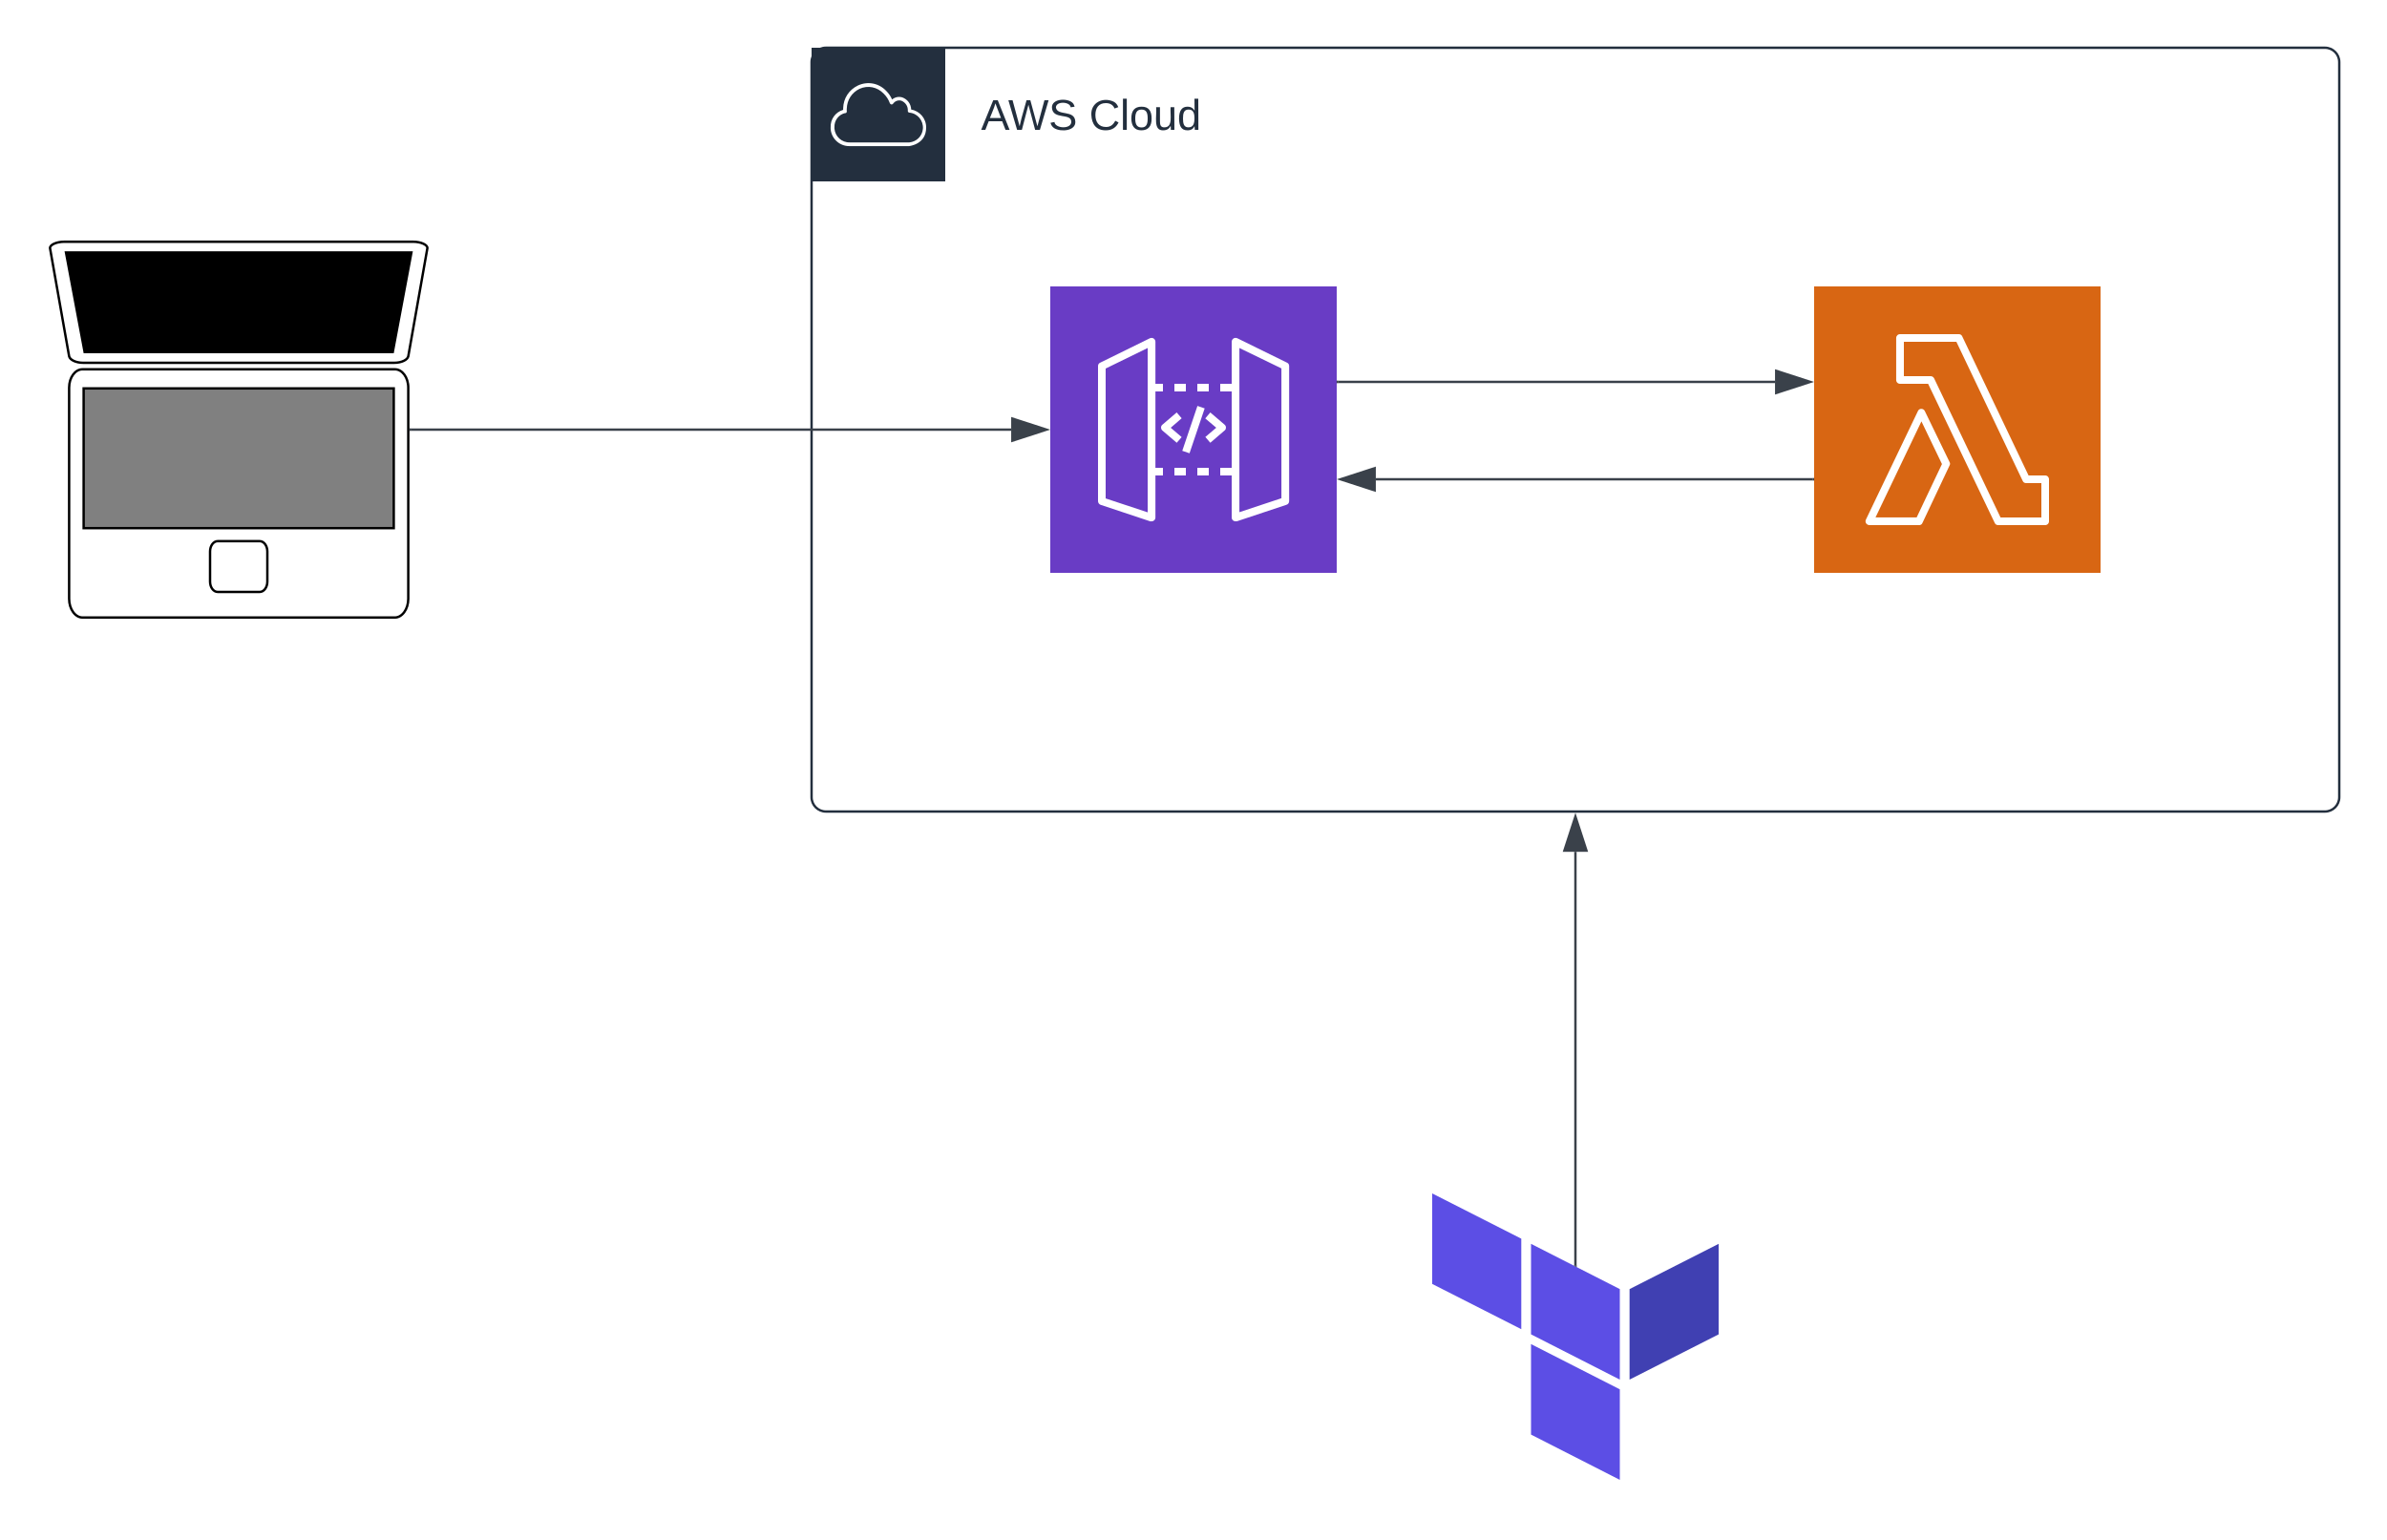
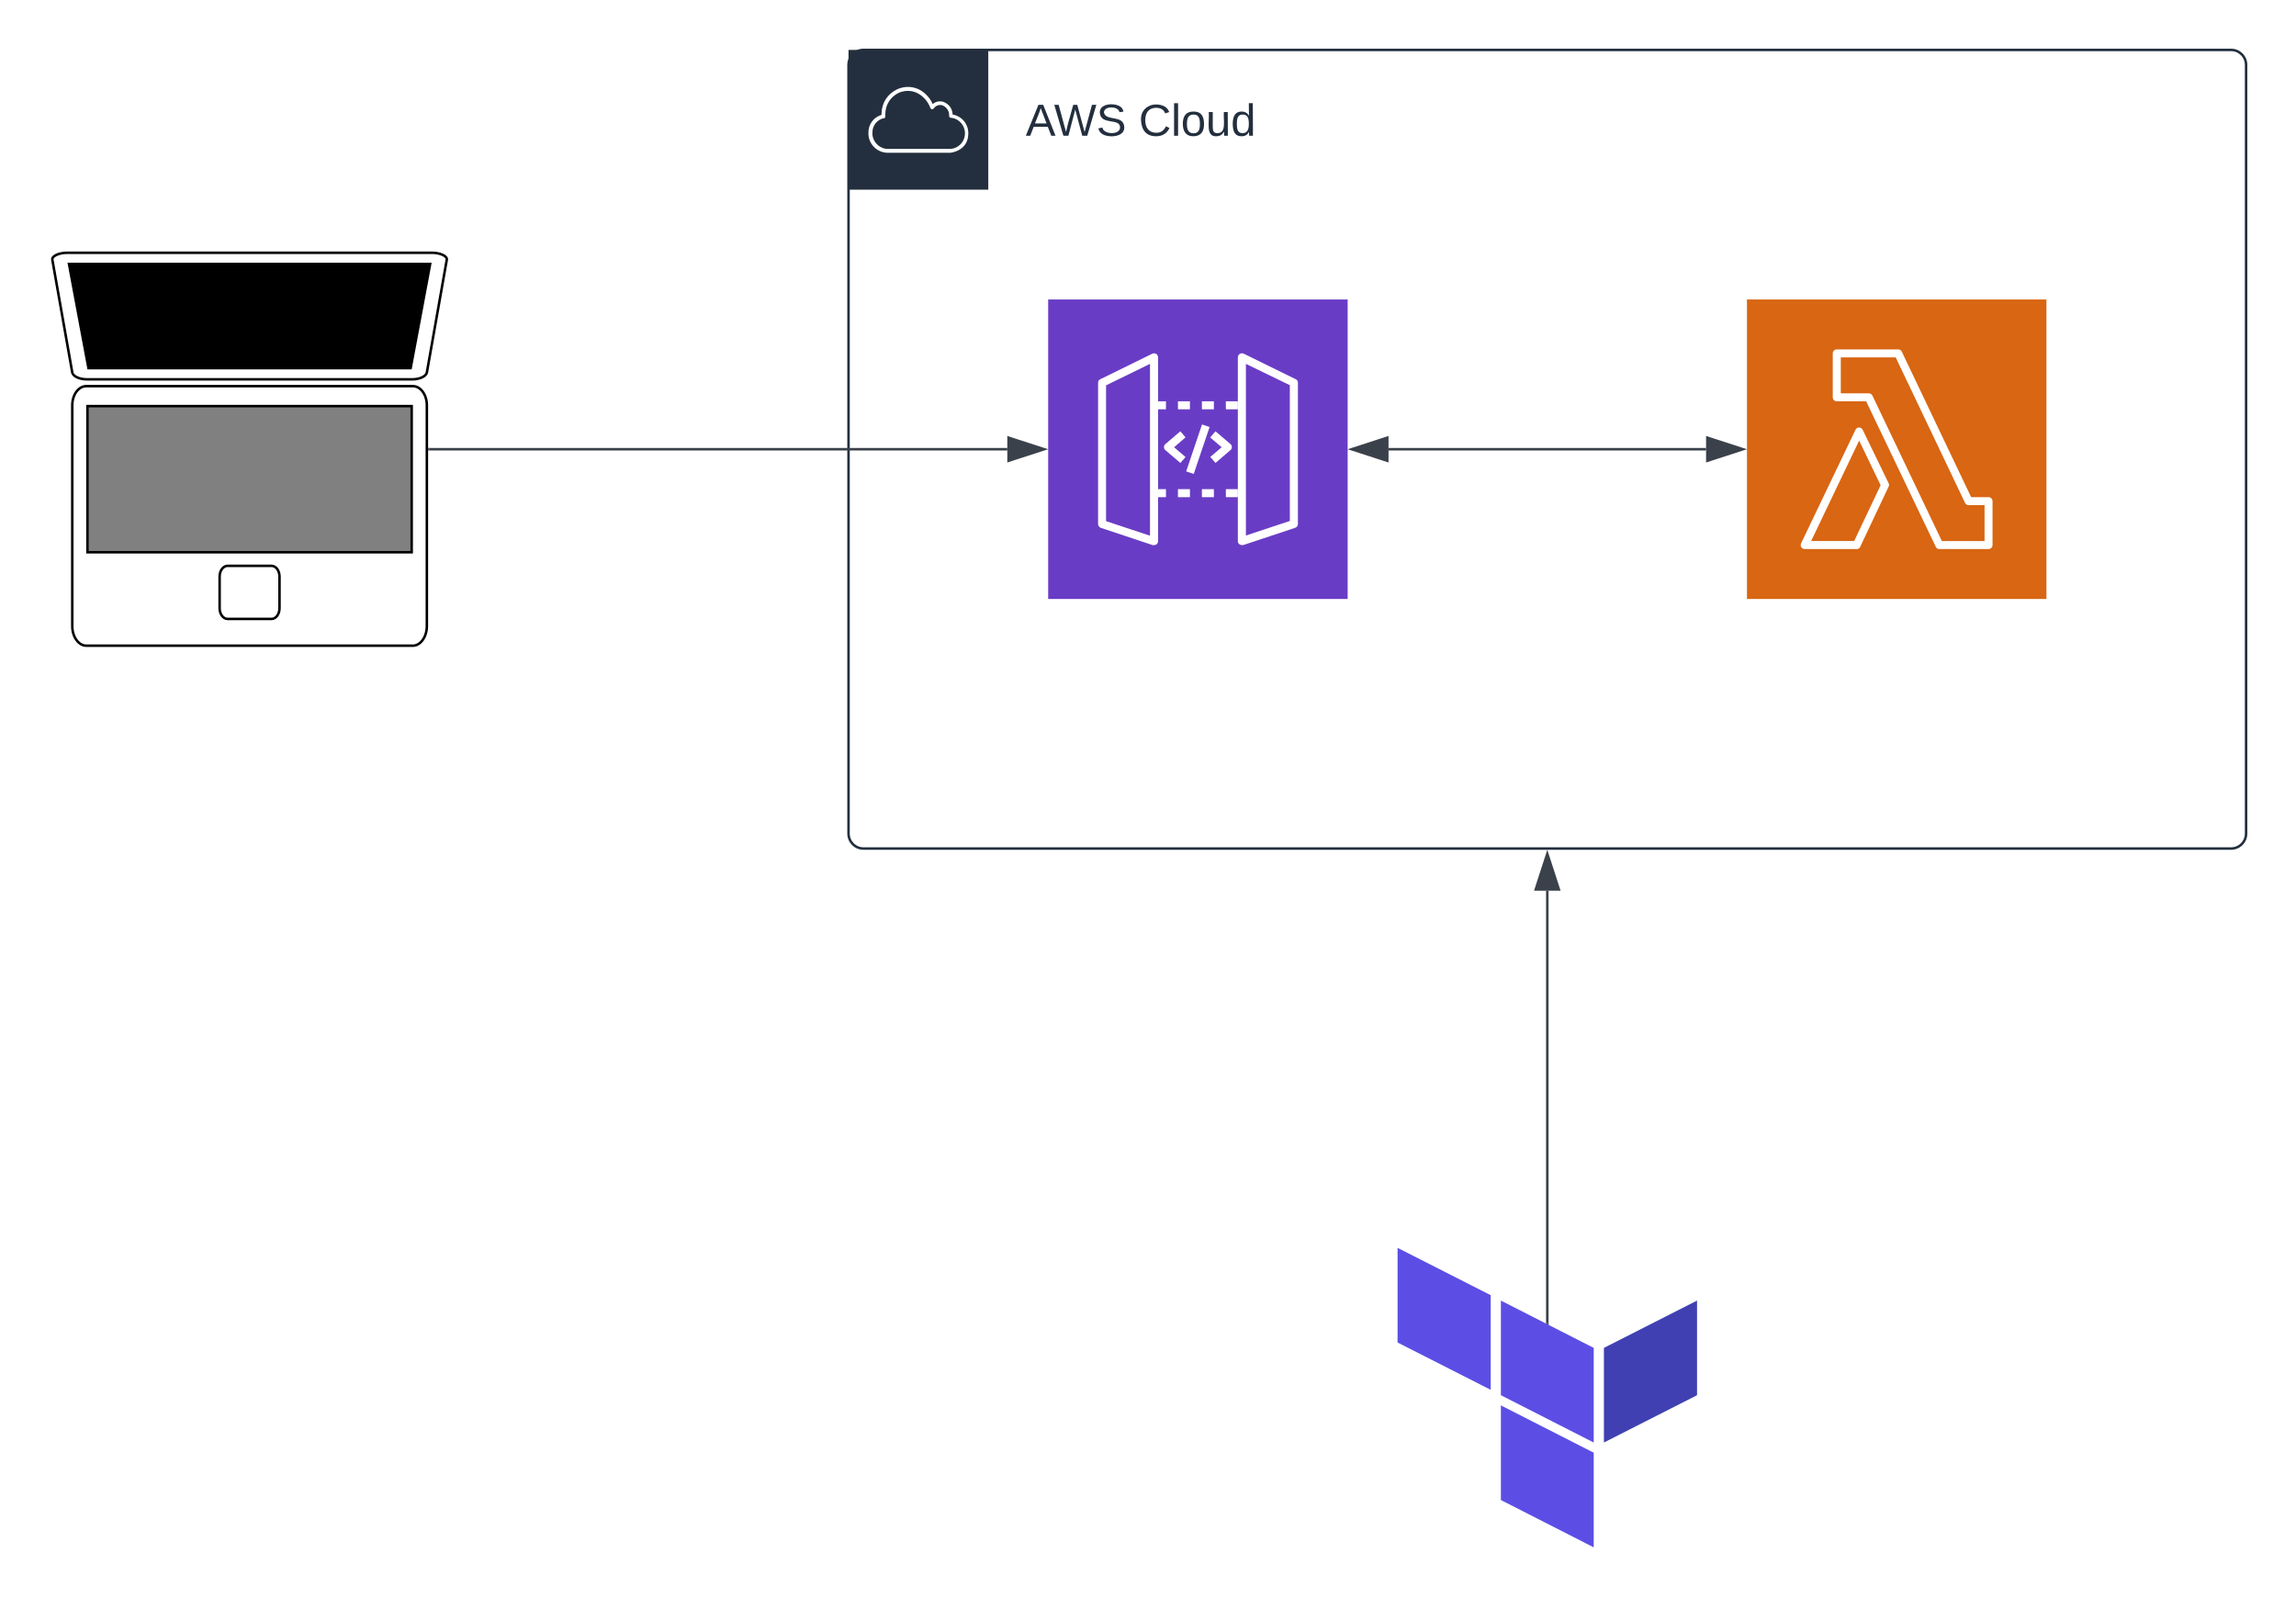
- <svg xmlns="http://www.w3.org/2000/svg" xmlns:ns1="lucid" xmlns:xlink="http://www.w3.org/1999/xlink" width="1000" height="645">
+ <svg xmlns="http://www.w3.org/2000/svg" xmlns:ns1="lucid" xmlns:xlink="http://www.w3.org/1999/xlink" width="920" height="645">
  <g transform="translate(-300 -460)" ns1:page-tab-id="0_0">
    <path d="M0 0h1760v1360H0z" fill="#fff" />
-     <path d="M640 486a6 6 0 0 1 6-6h628a6 6 0 0 1 6 6v308a6 6 0 0 1-6 6H646a6 6 0 0 1-6-6z" stroke="#232f3e" fill="#fff" fill-opacity="0" />
+     <path d="M640 486a6 6 0 0 1 6-6h548a6 6 0 0 1 6 6v308a6 6 0 0 1-6 6H646a6 6 0 0 1-6-6z" stroke="#232f3e" fill="#fff" fill-opacity="0" />
    <path d="M640 480h56v56h-56v-56z" stroke="#fff" stroke-opacity="0" fill="#232f3e" />
    <path d="M680.88 521.22h-25c-4.13.05-7.57-3.1-7.9-7.2v-.64c-.15-3.4 1.97-6.38 5.25-7.36v-.66c.12-4.22 2.44-7.75 6.24-9.57 4.13-1.86 8.73-.96 11.8 2.3 1.1 1.1 1.85 2.2 2.45 3.6 1.2-1 2.72-1.32 4.24-.9 2.24.8 3.68 2.74 3.76 5.1 3.68.65 6.32 3.8 6.28 7.56 0 7.07-7.04 7.73-7.12 7.76zm-26.7-13.88c-2.83.6-4.75 3.14-4.6 6.04v.53c.3 3.33 3.1 5.84 6.4 5.76h24.98c3.04-.3 5.4-2.64 5.68-5.7.28-3.43-2.24-6.5-5.68-6.78-.44-.05-.72-.44-.64-.87.08-1.83-1-3.44-2.72-4.13-1.32-.37-2.64.13-3.44 1.24-.2.25-.44.38-.76.33-.28-.05-.48-.24-.6-.5-.6-1.6-1.4-2.85-2.6-4.04-2.7-2.8-6.6-3.6-10.13-2-3.24 1.6-5.2 4.63-5.32 8.24-.04.4-.04.74 0 1.14.04.4-.2.76-.6.84z" stroke="#fff" stroke-opacity="0" fill="#fff" />
    <use xlink:href="#a" transform="matrix(1,0,0,1,711,500) translate(0 14.4)" />
    <use xlink:href="#b" transform="matrix(1,0,0,1,711,500) translate(45.3 14.4)" />
    <path d="M334.56 614.72h130.88c3.04 0 5.6 3.36 5.6 7.68v88.48c0 4.32-2.56 7.84-5.6 7.84H334.56c-3.04 0-5.6-3.52-5.6-7.84V622.4c0-4.32 2.56-7.68 5.6-7.68zM326.88 561.28h146.24c3.2 0 6.08 1.28 5.92 2.72l-8 45.28c-.32 1.44-2.72 2.72-5.92 2.72H334.88c-3.2 0-5.6-1.28-5.92-2.72l-8-45.28c-.16-1.44 2.72-2.72 5.92-2.72z" stroke="#000" fill="#fff" />
    <path d="M335.04 622.72h129.92v58.56H335.04v-58.56z" stroke="#000" fill="gray" />
    <path d="M327.04 565.28h145.92l-8 42.72H335.04l-8-42.72z" />
    <path d="M391.2 686.72h17.6c1.76 0 3.2 1.92 3.2 4.32v12.64c0 2.4-1.44 4.32-3.2 4.32h-17.6c-1.76 0-3.2-1.92-3.2-4.32v-12.64c0-2.4 1.44-4.32 3.2-4.32z" stroke="#000" fill="#fff" />
-     <path d="M740 580h120v120H740V580z" stroke="#fff" stroke-opacity="0" fill="#693cc5" />
-     <path d="M817.6 678.42c-.35 0-.64-.15-.93-.3-.43-.3-.67-.77-.67-1.3v-73.63c0-.55.3-1.1.77-1.4.48-.3 1.08-.3 1.6-.07l20.8 10.22c.56.23.9.77.9 1.38v56.56c.02.76-.4 1.37-1.1 1.6l-20.8 6.92h-.56zm1.63-72.62v68.78l17.6-5.84v-54.4zM782.4 678.42h-.52l-20.8-6.92c-.67-.23-1.1-.92-1.08-1.6v-56.57c0-.6.33-1.15.9-1.38l20.8-10.22c.52-.23 1.1-.23 1.6.08.48.32.75.85.75 1.4v73.6c0 .54-.24 1-.67 1.3-.3.24-.6.32-1 .32zm-19.2-9.6l17.6 5.83V605.8l-17.6 8.6z" stroke="#fff" stroke-opacity="0" fill="#fff" />
-     <path d="M816 624h-4.8v-3.2h4.8zm-9.6 0h-4.8v-3.2h4.8zm-9.6 0H792v-3.2h4.8zm-9.6 0h-4.8v-3.2h4.8zM816 659.2h-4.8V656h4.8zm-9.6 0h-4.8V656h4.8zm-9.6 0H792V656h4.8zm-9.6 0h-4.8V656h4.8zM792.98 645.5l-6.02-5.13c-.67-.57-.75-1.6-.18-2.26l.18-.17 6-5.13 2.08 2.43-4.58 3.97 4.58 3.92zM807.04 645.5l-2.08-2.42 4.57-3.88-4.6-3.9 2.1-2.5 6 5.12c.68.57.76 1.6.2 2.26-.07.07-.12.12-.2.17z" stroke="#fff" stroke-opacity="0" fill="#fff" />
-     <path d="M795.3 648.87l6.35-18.8 3.03 1.03-6.35 18.8-3.04-1.03z" stroke="#fff" stroke-opacity="0" stroke-width=".32" fill="#fff" />
-     <path d="M723.62 640H472.04" stroke="#3a414a" fill="none" />
-     <path d="M738.38 640l-14.26 4.63v-9.26z" stroke="#3a414a" fill="#3a414a" />
+     <path d="M720 580h120v120H720V580z" stroke="#fff" stroke-opacity="0" fill="#693cc5" />
+     <path d="M797.6 678.42c-.35 0-.64-.15-.93-.3-.43-.3-.67-.77-.67-1.3v-73.63c0-.55.3-1.1.77-1.4.48-.3 1.08-.3 1.6-.07l20.8 10.22c.56.23.9.77.9 1.38v56.56c.02.76-.4 1.37-1.1 1.6l-20.8 6.92h-.56zm1.63-72.62v68.78l17.6-5.84v-54.4zM762.4 678.42h-.52l-20.8-6.92c-.67-.23-1.1-.92-1.08-1.6v-56.57c0-.6.33-1.15.9-1.38l20.8-10.22c.52-.23 1.1-.23 1.6.08.48.32.75.85.75 1.4v73.6c0 .54-.24 1-.67 1.3-.3.24-.6.32-1 .32zm-19.2-9.6l17.6 5.83V605.8l-17.6 8.6z" stroke="#fff" stroke-opacity="0" fill="#fff" />
+     <path d="M796 624h-4.8v-3.2h4.8zm-9.6 0h-4.8v-3.2h4.8zm-9.6 0H772v-3.2h4.8zm-9.6 0h-4.8v-3.2h4.8zM796 659.2h-4.8V656h4.8zm-9.6 0h-4.8V656h4.8zm-9.6 0H772V656h4.8zm-9.6 0h-4.8V656h4.8zM772.98 645.5l-6.02-5.13c-.67-.57-.75-1.6-.18-2.26l.18-.17 6-5.13 2.08 2.43-4.58 3.97 4.58 3.92zM787.04 645.5l-2.08-2.42 4.57-3.88-4.6-3.9 2.1-2.5 6 5.12c.68.57.76 1.6.2 2.26-.07.07-.12.12-.2.17z" stroke="#fff" stroke-opacity="0" fill="#fff" />
+     <path d="M775.3 648.87l6.35-18.8 3.03 1.03-6.35 18.8-3.04-1.03z" stroke="#fff" stroke-opacity="0" stroke-width=".32" fill="#fff" />
+     <path d="M703.62 640H472.04" stroke="#3a414a" fill="none" />
+     <path d="M718.38 640l-14.26 4.63v-9.26z" stroke="#3a414a" fill="#3a414a" />
    <path d="M472.05 640.5h-.5v-1h.5z" stroke="#3a414a" stroke-width=".05" fill="#3a414a" />
-     <path d="M1060 580h120v120h-120V580z" stroke="#fff" stroke-opacity="0" stroke-width="2" fill="#d86613" />
-     <path d="M1156.8 680h-19.72c-.64 0-1.15-.32-1.4-.88l-27.92-58.32h-11.78c-.9 0-1.6-.72-1.6-1.6v-17.6c0-.88.7-1.6 1.6-1.6h24.65c.64 0 1.15.32 1.4.88l27.8 58.32h6.97c.9 0 1.6.72 1.6 1.6v17.6c0 .88-.7 1.6-1.6 1.6zm-18.7-3.2h17.1v-14.4h-6.4c-.64 0-1.15-.32-1.4-.88l-27.8-58.32h-22v14.4h11.2c.63 0 1.14.32 1.46.88z" stroke="#fff" stroke-opacity="0" stroke-width="2" fill="#fff" />
-     <path d="M1103.96 680h-20.8c-.55 0-1.05-.3-1.37-.73-.33-.54-.33-1.12-.08-1.6l21.78-45.46c.24-.58.8-.92 1.4-.92.65 0 1.18.34 1.46.88l10.4 21.43c.26.43.26.92 0 1.4L1105.42 679c-.2.63-.77 1.02-1.44 1.02zm-18.24-3.22h17.24l10.6-22.36-8.6-17.88z" stroke="#fff" stroke-opacity="0" stroke-width="2" fill="#fff" />
-     <path d="M860.5 620h183.12" stroke="#3a414a" fill="none" />
-     <path d="M860.5 620.5h-.5v-1h.5z" stroke="#3a414a" stroke-width=".05" fill="#3a414a" />
-     <path d="M1058.38 620l-14.26 4.63v-9.26z" stroke="#3a414a" fill="#3a414a" />
-     <path d="M1059.5 660.8H876.38" stroke="#3a414a" fill="none" />
-     <path d="M1060 661.3h-.5v-1h.5z" stroke="#3a414a" stroke-width=".05" fill="#3a414a" />
-     <path d="M861.62 660.8l14.26-4.63v9.26z" stroke="#3a414a" fill="#3a414a" />
-     <path d="M982.68 1000.08V1038l37.32-18.96v-37.92l-37.32 18.96z" stroke="#000" stroke-opacity="0" stroke-width="12.5" fill="#4040b2" />
-     <path d="M941.4 981.12l37.2 18.96V1038l-37.2-18.96v-37.92zM900 960v37.92l37.32 18.96v-37.92L900 960zm41.4 101.04l37.2 18.96v-37.92l-37.2-18.96v37.92z" stroke="#000" stroke-opacity="0" stroke-width="12.5" fill="#5c4ee5" />
-     <path d="M960 990.1V816.88" stroke="#3a414a" fill="none" />
-     <path d="M960.5 990.86l-1-.5v-.27h1z" stroke="#3a414a" stroke-width=".05" fill="#3a414a" />
-     <path d="M960 802.12l4.63 14.26h-9.26z" stroke="#3a414a" fill="#3a414a" />
+     <path d="M1000 580h120v120h-120V580z" stroke="#fff" stroke-opacity="0" stroke-width="2" fill="#d86613" />
+     <path d="M1096.8 680h-19.72c-.64 0-1.15-.32-1.4-.88l-27.92-58.32h-11.78c-.9 0-1.6-.72-1.6-1.6v-17.6c0-.88.7-1.6 1.6-1.6h24.65c.64 0 1.15.32 1.4.88l27.8 58.32h6.97c.9 0 1.6.72 1.6 1.6v17.6c0 .88-.7 1.6-1.6 1.6zm-18.7-3.2h17.1v-14.4h-6.4c-.64 0-1.15-.32-1.4-.88l-27.8-58.32h-22v14.4h11.2c.63 0 1.14.32 1.46.88z" stroke="#fff" stroke-opacity="0" stroke-width="2" fill="#fff" />
+     <path d="M1043.96 680h-20.8c-.55 0-1.05-.3-1.37-.73-.33-.54-.33-1.12-.08-1.6l21.78-45.46c.24-.58.8-.92 1.4-.92.65 0 1.18.34 1.46.88l10.4 21.43c.26.43.26.92 0 1.4L1045.42 679c-.2.63-.77 1.02-1.44 1.02zm-18.24-3.22h17.24l10.6-22.36-8.6-17.88z" stroke="#fff" stroke-opacity="0" stroke-width="2" fill="#fff" />
+     <path d="M856.38 640h127.24" stroke="#3a414a" fill="none" />
+     <path d="M841.62 640l14.26-4.63v9.26zM998.38 640l-14.26 4.63v-9.26z" stroke="#3a414a" fill="#3a414a" />
+     <path d="M942.68 1000.08V1038l37.32-18.96v-37.92l-37.32 18.96z" stroke="#000" stroke-opacity="0" stroke-width="12.5" fill="#4040b2" />
+     <path d="M901.4 981.12l37.2 18.96V1038l-37.2-18.96v-37.92zM860 960v37.92l37.32 18.96v-37.92L860 960zm41.4 101.04l37.2 18.96v-37.92l-37.2-18.96v37.92z" stroke="#000" stroke-opacity="0" stroke-width="12.5" fill="#5c4ee5" />
+     <path d="M920 990.1V816.88" stroke="#3a414a" fill="none" />
+     <path d="M920.5 990.86l-1-.5v-.27h1z" stroke="#3a414a" stroke-width=".05" fill="#3a414a" />
+     <path d="M920 802.12l4.63 14.26h-9.26z" stroke="#3a414a" fill="#3a414a" />
    <defs>
      <path fill="#232f3e" d="M205 0l-28-72H64L36 0H1l101-248h38L239 0h-34zm-38-99l-47-123c-12 45-31 82-46 123h93" id="c" />
      <path fill="#232f3e" d="M266 0h-40l-56-210L115 0H75L2-248h35L96-30l15-64 43-154h32l59 218 59-218h35" id="d" />
      <path fill="#232f3e" d="M185-189c-5-48-123-54-124 2 14 75 158 14 163 119 3 78-121 87-175 55-17-10-28-26-33-46l33-7c5 56 141 63 141-1 0-78-155-14-162-118-5-82 145-84 179-34 5 7 8 16 11 25" id="e" />
      <g id="a">
        <use transform="matrix(0.05,0,0,0.05,0,0)" xlink:href="#c" />
        <use transform="matrix(0.05,0,0,0.05,11.35,0)" xlink:href="#d" />
        <use transform="matrix(0.05,0,0,0.05,28.3,0)" xlink:href="#e" />
      </g>
      <path fill="#232f3e" d="M212-179c-10-28-35-45-73-45-59 0-87 40-87 99 0 60 29 101 89 101 43 0 62-24 78-52l27 14C228-24 195 4 139 4 59 4 22-46 18-125c-6-104 99-153 187-111 19 9 31 26 39 46" id="f" />
      <path fill="#232f3e" d="M24 0v-261h32V0H24" id="g" />
      <path fill="#232f3e" d="M100-194c62-1 85 37 85 99 1 63-27 99-86 99S16-35 15-95c0-66 28-99 85-99zM99-20c44 1 53-31 53-75 0-43-8-75-51-75s-53 32-53 75 10 74 51 75" id="h" />
      <path fill="#232f3e" d="M84 4C-5 8 30-112 23-190h32v120c0 31 7 50 39 49 72-2 45-101 50-169h31l1 190h-30c-1-10 1-25-2-33-11 22-28 36-60 37" id="i" />
      <path fill="#232f3e" d="M85-194c31 0 48 13 60 33l-1-100h32l1 261h-30c-2-10 0-23-3-31C134-8 116 4 85 4 32 4 16-35 15-94c0-66 23-100 70-100zm9 24c-40 0-46 34-46 75 0 40 6 74 45 74 42 0 51-32 51-76 0-42-9-74-50-73" id="j" />
      <g id="b">
        <use transform="matrix(0.05,0,0,0.05,0,0)" xlink:href="#f" />
        <use transform="matrix(0.05,0,0,0.05,12.95,0)" xlink:href="#g" />
        <use transform="matrix(0.05,0,0,0.05,16.9,0)" xlink:href="#h" />
        <use transform="matrix(0.05,0,0,0.05,26.9,0)" xlink:href="#i" />
        <use transform="matrix(0.05,0,0,0.05,36.9,0)" xlink:href="#j" />
      </g>
    </defs>
  </g>
</svg>
